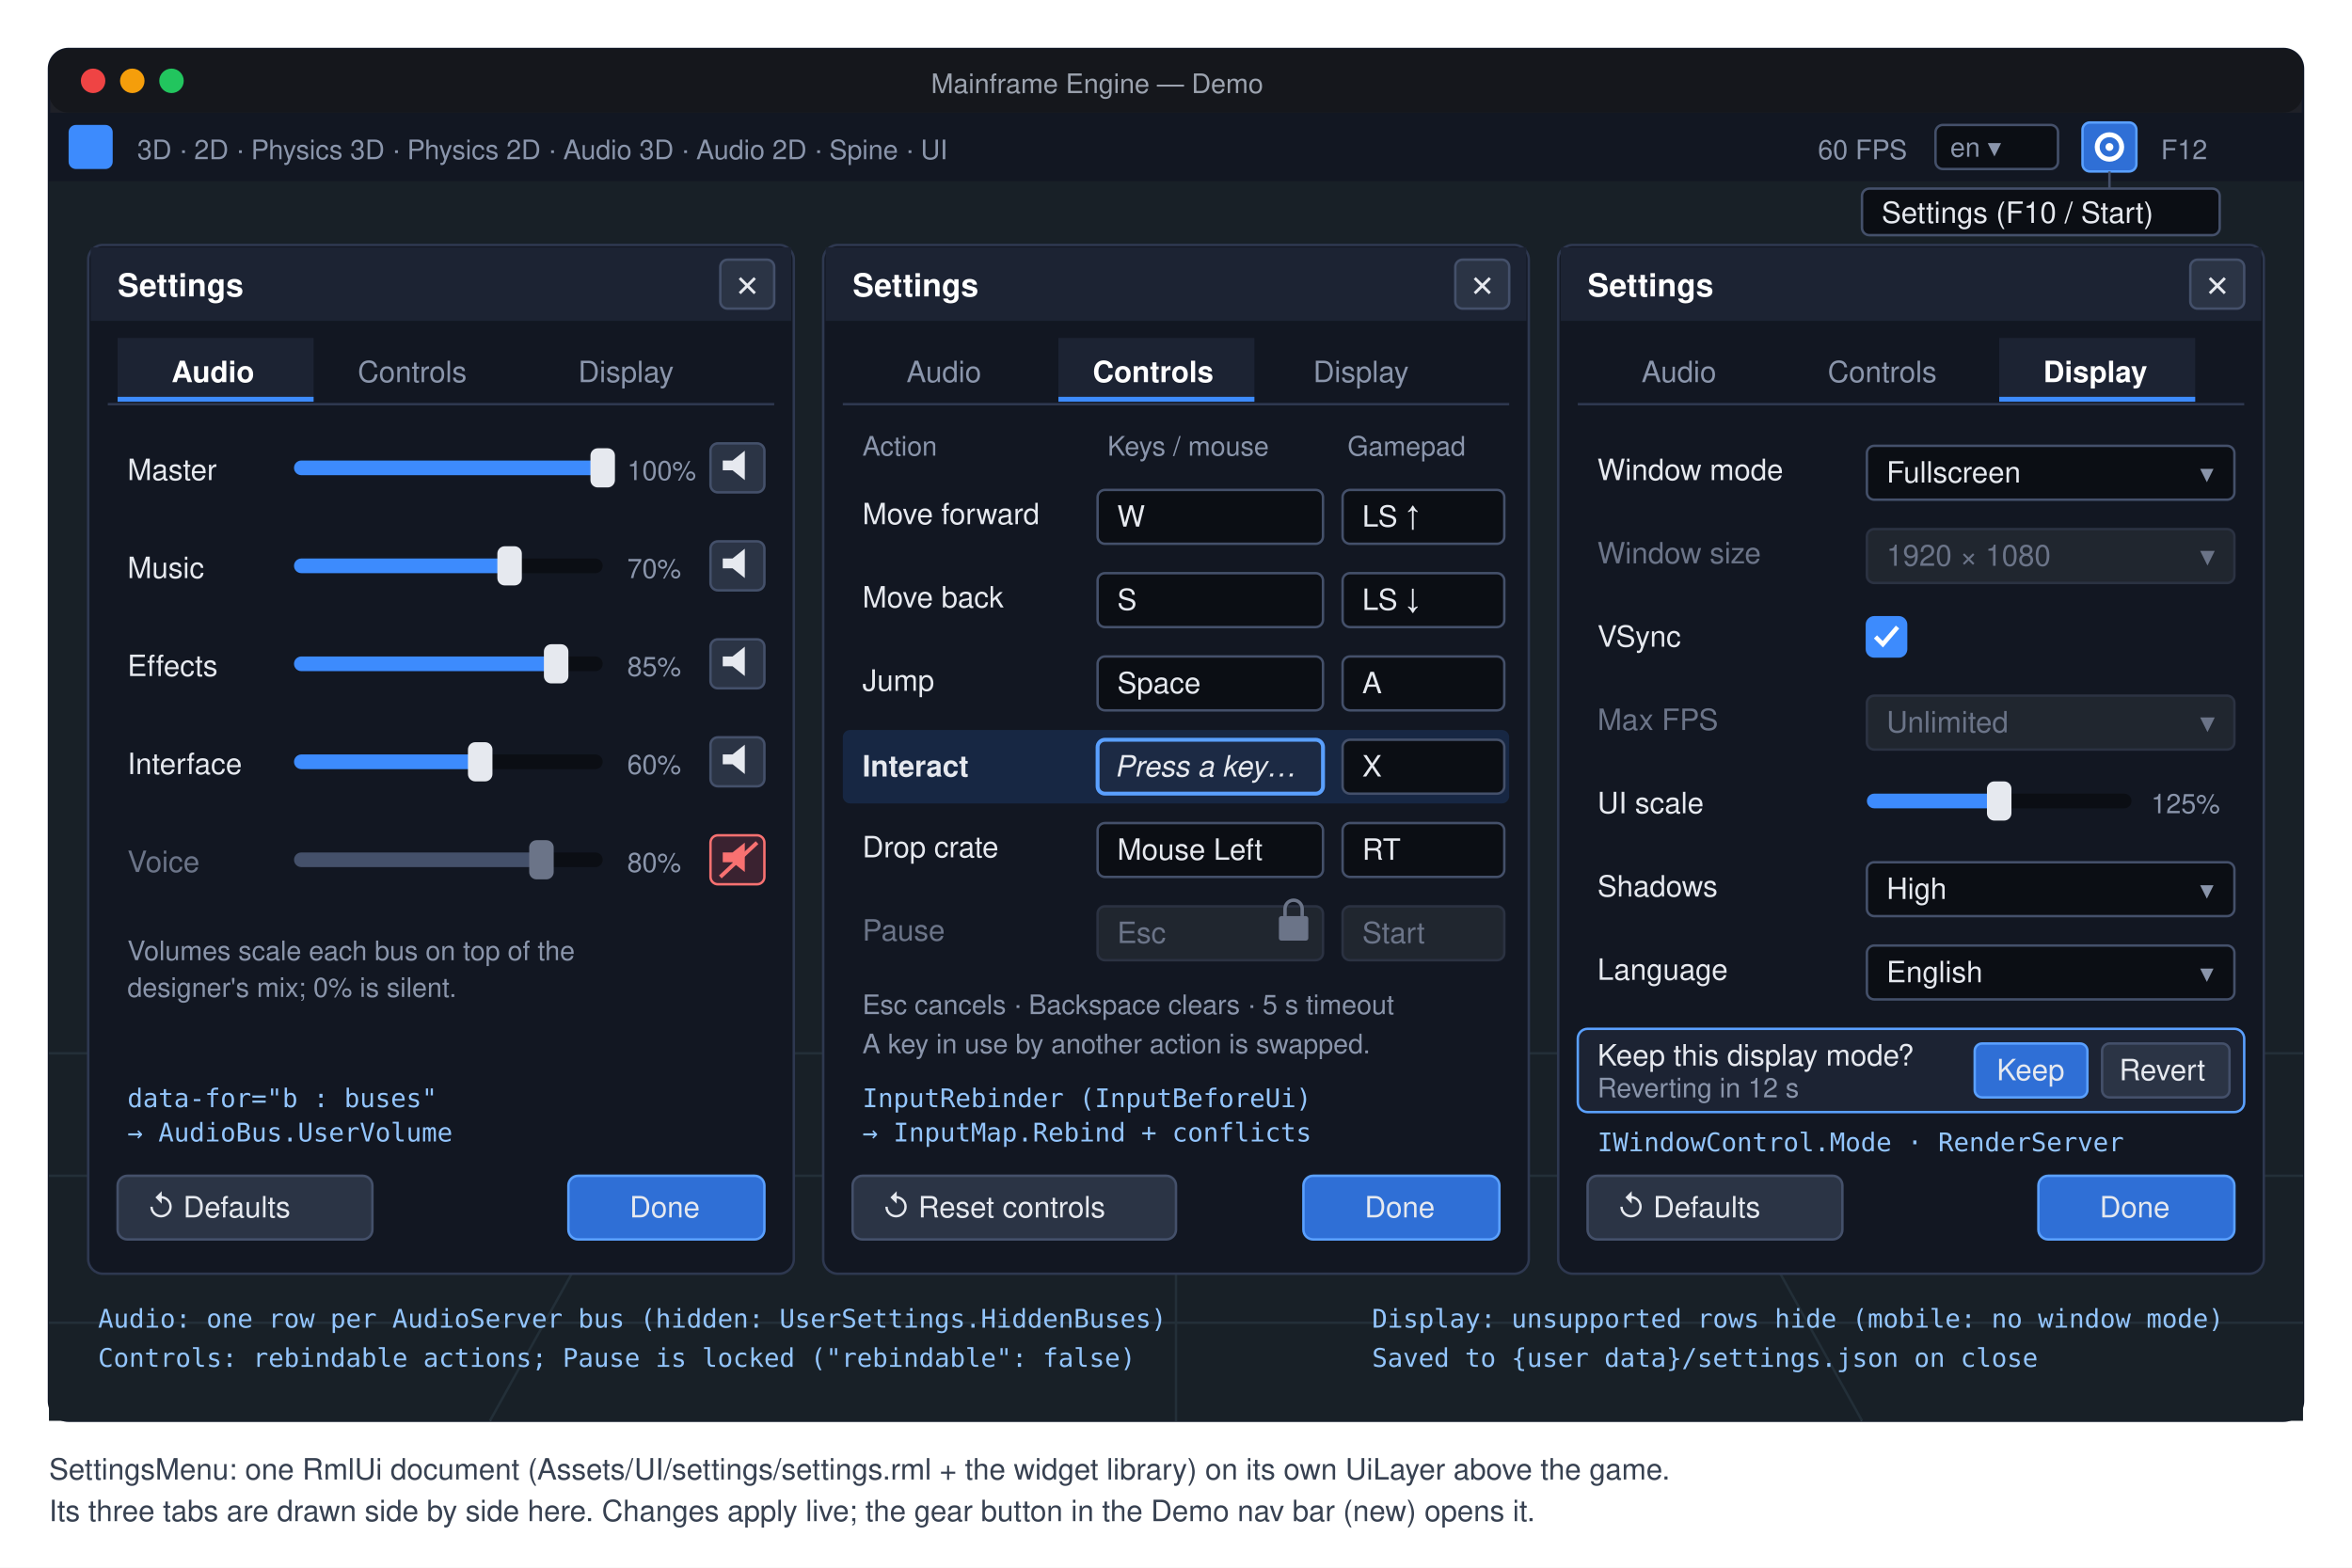
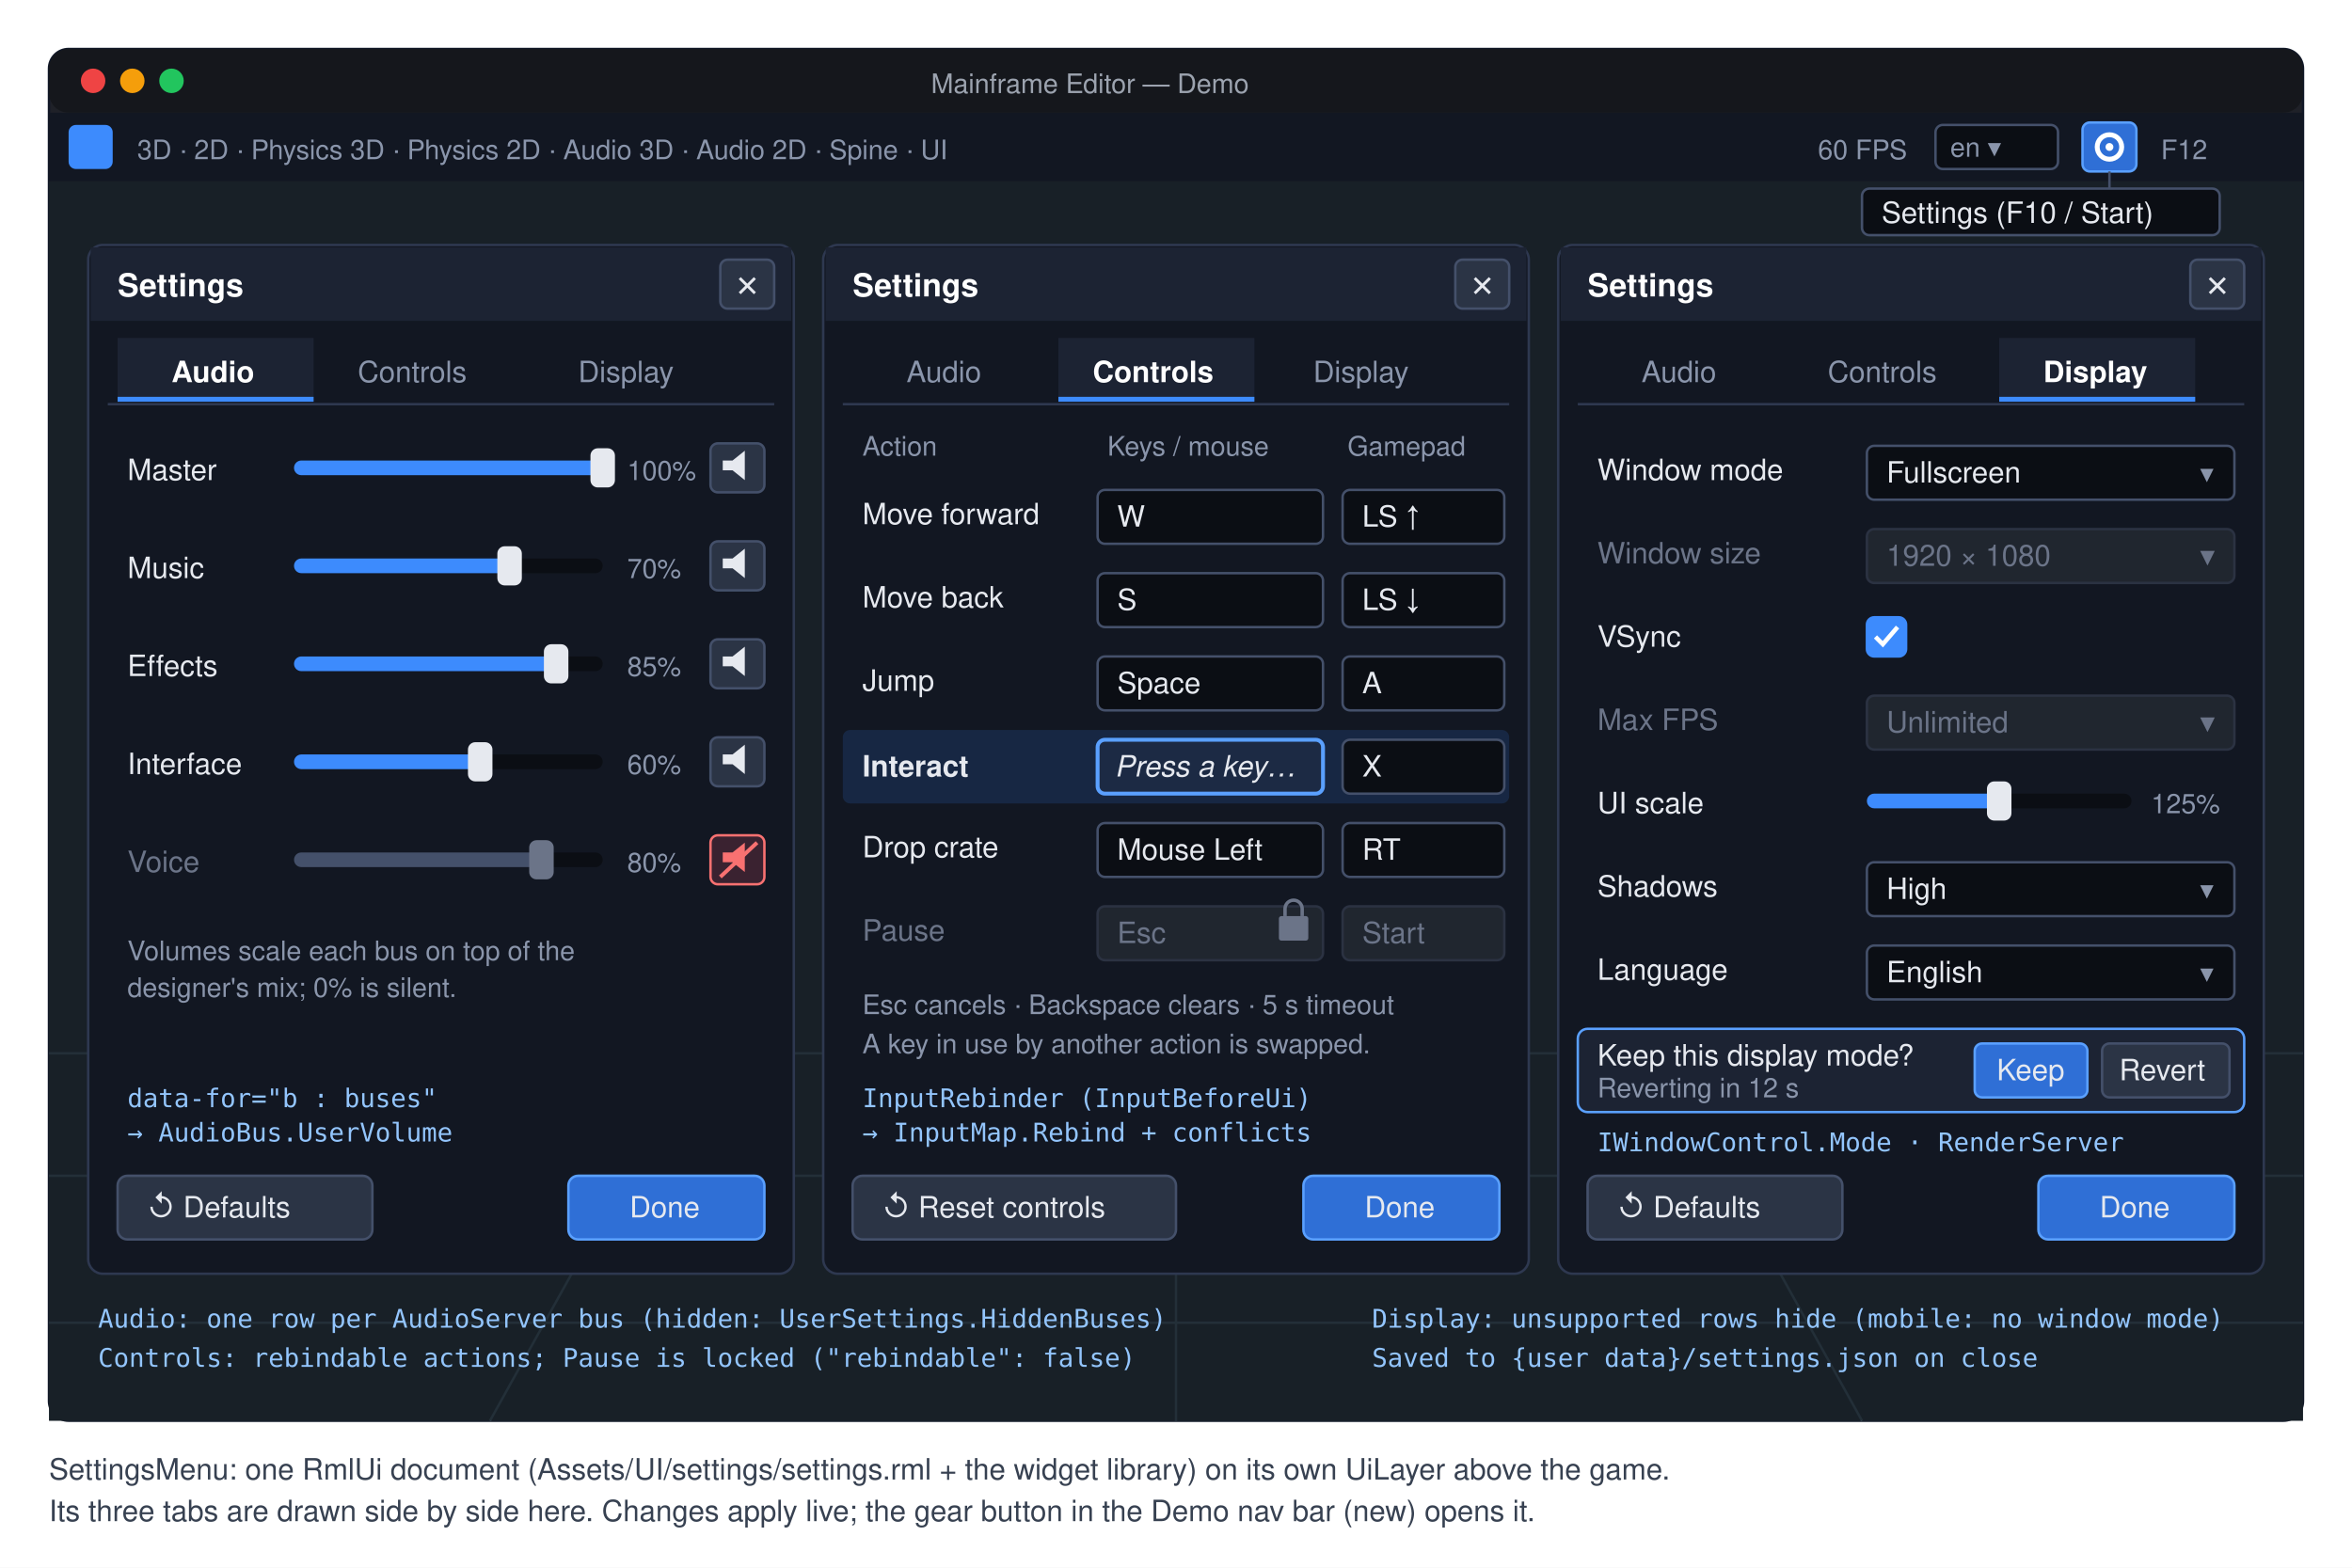
<svg xmlns="http://www.w3.org/2000/svg" viewBox="0 0 960 640" font-family="-apple-system, 'Segoe UI', Helvetica, Arial, sans-serif" font-size="13">
  <rect width="960" height="640" fill="#ffffff" />
  <style>
    .hdr{font-weight:600;font-size:13px;fill:#ffffff}
    .t{fill:#e6e9ef;font-size:12px}
    .s{fill:#8a95ab;font-size:11px}
    .dis{fill:#6b7488;font-size:12px}
    .tab{fill:#8a95ab;font-size:12px}
    .tabon{fill:#ffffff;font-size:12px;font-weight:600}
    .doc{fill:#93c5fd;font-size:10.5px;font-family:ui-monospace, Menlo, Consolas, monospace}
    .cap{fill:#374151;font-size:12px}
    .btn{fill:#2b3445;stroke:#44506a}
    .pri{fill:#2f6fd6;stroke:#5aa0ff}
    .field{fill:#0b0e14;stroke:#44506a}
    .track{fill:#0b0e14}
    .prog{fill:#3d8bfd}
    .knob{fill:#e6e9ef}
  </style>
  <rect x="20" y="20" width="920" height="560" rx="8" fill="#1f2128" stroke="#111827" />
  <rect x="20" y="20" width="920" height="26" rx="8" fill="#15171c" />
  <circle cx="38" cy="33" r="5" fill="#ef4444" />
  <circle cx="54" cy="33" r="5" fill="#f59e0b" />
  <circle cx="70" cy="33" r="5" fill="#22c55e" />
-   <text x="380" y="38" fill="#9ca3af" font-size="11">Mainframe Engine — Demo</text>
+   <text x="380" y="38" fill="#9ca3af" font-size="11">Mainframe Editor — Demo</text>
  <rect x="20" y="74" width="920" height="506" fill="#2b3a47" />
  <g stroke="#3f5566" stroke-width="1">
    <line x1="20" y1="430" x2="940" y2="430" />
    <line x1="20" y1="480" x2="940" y2="480" />
    <line x1="20" y1="540" x2="940" y2="540" />
    <line x1="300" y1="400" x2="200" y2="580" />
    <line x1="480" y1="400" x2="480" y2="580" />
    <line x1="660" y1="400" x2="760" y2="580" />
  </g>
  <rect x="420" y="360" width="46" height="46" fill="#c2603f" />
  <rect x="474" y="372" width="46" height="46" fill="#3f78c2" />
  <rect x="446" y="322" width="46" height="46" fill="#c9a52a" />
  <rect x="20" y="74" width="920" height="506" fill="#000000" opacity="0.45" />
  <rect x="20" y="46" width="920" height="28" fill="#121722" />
  <rect x="28" y="51" width="18" height="18" rx="3" fill="#3d8bfd" />
  <text x="56" y="65" class="s">3D · 2D · Physics 3D · Physics 2D · Audio 3D · Audio 2D · Spine · UI</text>
  <text x="742" y="65" class="s">60 FPS</text>
  <rect x="790" y="51" width="50" height="18" rx="3" class="field" />
  <text x="796" y="64" class="s">en ▾</text>
  <rect x="850" y="50" width="22" height="20" rx="3" class="pri" />
  <circle cx="861" cy="60" r="5" fill="none" stroke="#ffffff" stroke-width="2" />
  <circle cx="861" cy="60" r="1.6" fill="#ffffff" />
  <text x="882" y="65" class="s">F12</text>
  <rect x="760" y="77" width="146" height="19" rx="3" fill="#0b0e14" stroke="#44506a" />
  <text x="768" y="91" class="t" font-size="11">Settings (F10 / Start)</text>
  <line x1="861" y1="70" x2="861" y2="77" stroke="#44506a" />
  <g>
    <rect x="36" y="100" width="288" height="420" rx="6" fill="#121722" stroke="#2e3850" />
    <rect x="37" y="101" width="286" height="30" fill="#1c2333" />
    <text x="48" y="121" class="hdr">Settings</text>
    <rect x="294" y="106" width="22" height="20" rx="3" class="btn" />
    <text x="300" y="121" class="t">✕</text>
    <rect x="48" y="138" width="80" height="26" fill="#1c2333" />
    <text x="70" y="156" class="tabon">Audio</text>
    <rect x="48" y="162" width="80" height="2" fill="#3d8bfd" />
    <text x="146" y="156" class="tab">Controls</text>
    <text x="236" y="156" class="tab">Display</text>
    <line x1="44" y1="165" x2="316" y2="165" stroke="#2e3850" />
    <text x="52" y="196" class="t">Master</text>
    <rect x="120" y="188" width="126" height="6" rx="3" class="track" />
    <rect x="120" y="188" width="126" height="6" rx="3" class="prog" />
    <rect x="241" y="183" width="10" height="16" rx="3" class="knob" />
    <text x="256" y="196" class="s">100%</text>
    <rect x="290" y="181" width="22" height="20" rx="3" class="btn" />
    <path d="M295 188 h4 l5 -4 v12 l-5 -4 h-4 z" fill="#e6e9ef" />
    <text x="52" y="236" class="t">Music</text>
    <rect x="120" y="228" width="126" height="6" rx="3" class="track" />
    <rect x="120" y="228" width="88" height="6" rx="3" class="prog" />
    <rect x="203" y="223" width="10" height="16" rx="3" class="knob" />
    <text x="256" y="236" class="s">70%</text>
    <rect x="290" y="221" width="22" height="20" rx="3" class="btn" />
    <path d="M295 228 h4 l5 -4 v12 l-5 -4 h-4 z" fill="#e6e9ef" />
    <text x="52" y="276" class="t">Effects</text>
    <rect x="120" y="268" width="126" height="6" rx="3" class="track" />
    <rect x="120" y="268" width="107" height="6" rx="3" class="prog" />
    <rect x="222" y="263" width="10" height="16" rx="3" class="knob" />
    <text x="256" y="276" class="s">85%</text>
    <rect x="290" y="261" width="22" height="20" rx="3" class="btn" />
    <path d="M295 268 h4 l5 -4 v12 l-5 -4 h-4 z" fill="#e6e9ef" />
    <text x="52" y="316" class="t">Interface</text>
    <rect x="120" y="308" width="126" height="6" rx="3" class="track" />
    <rect x="120" y="308" width="76" height="6" rx="3" class="prog" />
    <rect x="191" y="303" width="10" height="16" rx="3" class="knob" />
    <text x="256" y="316" class="s">60%</text>
    <rect x="290" y="301" width="22" height="20" rx="3" class="btn" />
    <path d="M295 308 h4 l5 -4 v12 l-5 -4 h-4 z" fill="#e6e9ef" />
    <text x="52" y="356" class="dis">Voice</text>
    <rect x="120" y="348" width="126" height="6" rx="3" class="track" />
    <rect x="120" y="348" width="101" height="6" rx="3" fill="#44506a" />
    <rect x="216" y="343" width="10" height="16" rx="3" fill="#6b7488" />
    <text x="256" y="356" class="s">80%</text>
    <rect x="290" y="341" width="22" height="20" rx="3" fill="#3a2230" stroke="#f87171" />
    <path d="M295 348 h4 l5 -4 v12 l-5 -4 h-4 z" fill="#f87171" />
    <line x1="294" y1="358" x2="309" y2="344" stroke="#f87171" stroke-width="1.6" />
    <text x="52" y="392" class="s">Volumes scale each bus on top of the</text>
    <text x="52" y="407" class="s">designer's mix; 0% is silent.</text>
    <text x="52" y="452" class="doc">data-for="b : buses"</text>
    <text x="52" y="466" class="doc">→ AudioBus.UserVolume</text>
    <rect x="48" y="480" width="104" height="26" rx="4" class="btn" />
    <text x="60" y="497" class="t">↺  Defaults</text>
    <rect x="232" y="480" width="80" height="26" rx="4" class="pri" />
    <text x="257" y="497" class="t" fill="#ffffff">Done</text>
  </g>
  <g>
    <rect x="336" y="100" width="288" height="420" rx="6" fill="#121722" stroke="#2e3850" />
    <rect x="337" y="101" width="286" height="30" fill="#1c2333" />
    <text x="348" y="121" class="hdr">Settings</text>
    <rect x="594" y="106" width="22" height="20" rx="3" class="btn" />
    <text x="600" y="121" class="t">✕</text>
    <text x="370" y="156" class="tab">Audio</text>
    <rect x="432" y="138" width="80" height="26" fill="#1c2333" />
    <text x="446" y="156" class="tabon">Controls</text>
    <rect x="432" y="162" width="80" height="2" fill="#3d8bfd" />
    <text x="536" y="156" class="tab">Display</text>
    <line x1="344" y1="165" x2="616" y2="165" stroke="#2e3850" />
    <text x="352" y="186" class="s">Action</text>
    <text x="452" y="186" class="s">Keys / mouse</text>
    <text x="550" y="186" class="s">Gamepad</text>
    <text x="352" y="214" class="t">Move forward</text>
    <rect x="448" y="200" width="92" height="22" rx="3" class="field" />
    <text x="456" y="215" class="t">W</text>
    <rect x="548" y="200" width="66" height="22" rx="3" class="field" />
    <text x="556" y="215" class="t">LS ↑</text>
    <text x="352" y="248" class="t">Move back</text>
    <rect x="448" y="234" width="92" height="22" rx="3" class="field" />
    <text x="456" y="249" class="t">S</text>
    <rect x="548" y="234" width="66" height="22" rx="3" class="field" />
    <text x="556" y="249" class="t">LS ↓</text>
    <text x="352" y="282" class="t">Jump</text>
    <rect x="448" y="268" width="92" height="22" rx="3" class="field" />
    <text x="456" y="283" class="t">Space</text>
    <rect x="548" y="268" width="66" height="22" rx="3" class="field" />
    <text x="556" y="283" class="t">A</text>
    <rect x="344" y="298" width="272" height="30" rx="3" fill="#2f6fd6" opacity="0.18" />
    <text x="352" y="317" class="t" font-weight="600">Interact</text>
    <rect x="448" y="302" width="92" height="22" rx="3" fill="#1c2a44" stroke="#5aa0ff" stroke-width="1.6" />
    <text x="455" y="317" class="t" fill="#93c5fd" font-style="italic">Press a key…</text>
    <rect x="548" y="302" width="66" height="22" rx="3" class="field" />
    <text x="556" y="317" class="t">X</text>
    <text x="352" y="350" class="t">Drop crate</text>
    <rect x="448" y="336" width="92" height="22" rx="3" class="field" />
    <text x="456" y="351" class="t">Mouse Left</text>
    <rect x="548" y="336" width="66" height="22" rx="3" class="field" />
    <text x="556" y="351" class="t">RT</text>
    <text x="352" y="384" class="dis">Pause</text>
    <rect x="448" y="370" width="92" height="22" rx="3" fill="#20262f" stroke="#2b3242" />
    <text x="456" y="385" class="dis">Esc</text>
    <rect x="522" y="374" width="12" height="10" rx="1" fill="#6b7488" />
    <path d="M524.5 374 v-3 a3.5 3.5 0 0 1 7 0 v3" fill="none" stroke="#6b7488" stroke-width="1.4" />
    <rect x="548" y="370" width="66" height="22" rx="3" fill="#20262f" stroke="#2b3242" />
    <text x="556" y="385" class="dis">Start</text>
    <text x="352" y="414" class="s">Esc cancels · Backspace clears · 5 s timeout</text>
    <text x="352" y="430" class="s">A key in use by another action is swapped.</text>
    <text x="352" y="452" class="doc">InputRebinder (InputBeforeUi)</text>
    <text x="352" y="466" class="doc">→ InputMap.Rebind + conflicts</text>
    <rect x="348" y="480" width="132" height="26" rx="4" class="btn" />
    <text x="360" y="497" class="t">↺  Reset controls</text>
    <rect x="532" y="480" width="80" height="26" rx="4" class="pri" />
    <text x="557" y="497" class="t" fill="#ffffff">Done</text>
  </g>
  <g>
    <rect x="636" y="100" width="288" height="420" rx="6" fill="#121722" stroke="#2e3850" />
    <rect x="637" y="101" width="286" height="30" fill="#1c2333" />
    <text x="648" y="121" class="hdr">Settings</text>
    <rect x="894" y="106" width="22" height="20" rx="3" class="btn" />
    <text x="900" y="121" class="t">✕</text>
    <text x="670" y="156" class="tab">Audio</text>
    <text x="746" y="156" class="tab">Controls</text>
    <rect x="816" y="138" width="80" height="26" fill="#1c2333" />
    <text x="834" y="156" class="tabon">Display</text>
    <rect x="816" y="162" width="80" height="2" fill="#3d8bfd" />
    <line x1="644" y1="165" x2="916" y2="165" stroke="#2e3850" />
    <text x="652" y="196" class="t">Window mode</text>
    <rect x="762" y="182" width="150" height="22" rx="3" class="field" />
    <text x="770" y="197" class="t">Fullscreen</text>
    <text x="898" y="197" class="s">▾</text>
    <text x="652" y="230" class="dis">Window size</text>
    <rect x="762" y="216" width="150" height="22" rx="3" fill="#20262f" stroke="#2b3242" />
    <text x="770" y="231" class="dis">1920 × 1080</text>
    <text x="898" y="231" class="dis">▾</text>
    <text x="652" y="264" class="t">VSync</text>
    <rect x="762" y="252" width="16" height="16" rx="3" fill="#3d8bfd" stroke="#3d8bfd" />
    <path d="M765.5 260 l3 3 l6 -7" fill="none" stroke="#ffffff" stroke-width="1.8" />
    <text x="652" y="298" class="dis">Max FPS</text>
    <rect x="762" y="284" width="150" height="22" rx="3" fill="#20262f" stroke="#2b3242" />
    <text x="770" y="299" class="dis">Unlimited</text>
    <text x="898" y="299" class="dis">▾</text>
    <text x="652" y="332" class="t">UI scale</text>
    <rect x="762" y="324" width="108" height="6" rx="3" class="track" />
    <rect x="762" y="324" width="54" height="6" rx="3" class="prog" />
    <rect x="811" y="319" width="10" height="16" rx="3" class="knob" />
    <text x="878" y="332" class="s">125%</text>
    <text x="652" y="366" class="t">Shadows</text>
    <rect x="762" y="352" width="150" height="22" rx="3" class="field" />
    <text x="770" y="367" class="t">High</text>
    <text x="898" y="367" class="s">▾</text>
    <text x="652" y="400" class="t">Language</text>
    <rect x="762" y="386" width="150" height="22" rx="3" class="field" />
    <text x="770" y="401" class="t">English</text>
    <text x="898" y="401" class="s">▾</text>
    <rect x="644" y="420" width="272" height="34" rx="4" fill="#1c2333" stroke="#5aa0ff" />
    <text x="652" y="435" class="t" font-size="11">Keep this display mode?</text>
    <text x="652" y="448" class="s">Reverting in 12 s</text>
    <rect x="806" y="426" width="46" height="22" rx="3" class="pri" />
    <text x="815" y="441" class="t" fill="#ffffff" font-size="11">Keep</text>
    <rect x="858" y="426" width="52" height="22" rx="3" class="btn" />
    <text x="865" y="441" class="t" font-size="11">Revert</text>
    <text x="652" y="470" class="doc">IWindowControl.Mode · RenderServer</text>
    <rect x="648" y="480" width="104" height="26" rx="4" class="btn" />
    <text x="660" y="497" class="t">↺  Defaults</text>
    <rect x="832" y="480" width="80" height="26" rx="4" class="pri" />
    <text x="857" y="497" class="t" fill="#ffffff">Done</text>
  </g>
  <text x="40" y="542" class="doc">Audio: one row per AudioServer bus (hidden: UserSettings.HiddenBuses)</text>
  <text x="40" y="558" class="doc">Controls: rebindable actions; Pause is locked ("rebindable": false)</text>
  <text x="560" y="542" class="doc">Display: unsupported rows hide (mobile: no window mode)</text>
  <text x="560" y="558" class="doc">Saved to {user data}/settings.json on close</text>
  <text x="20" y="604" class="cap">SettingsMenu: one RmlUi document (Assets/UI/settings/settings.rml + the widget library) on its own UiLayer above the game.</text>
  <text x="20" y="621" class="cap">Its three tabs are drawn side by side here. Changes apply live; the gear button in the Demo nav bar (new) opens it.</text>
</svg>
